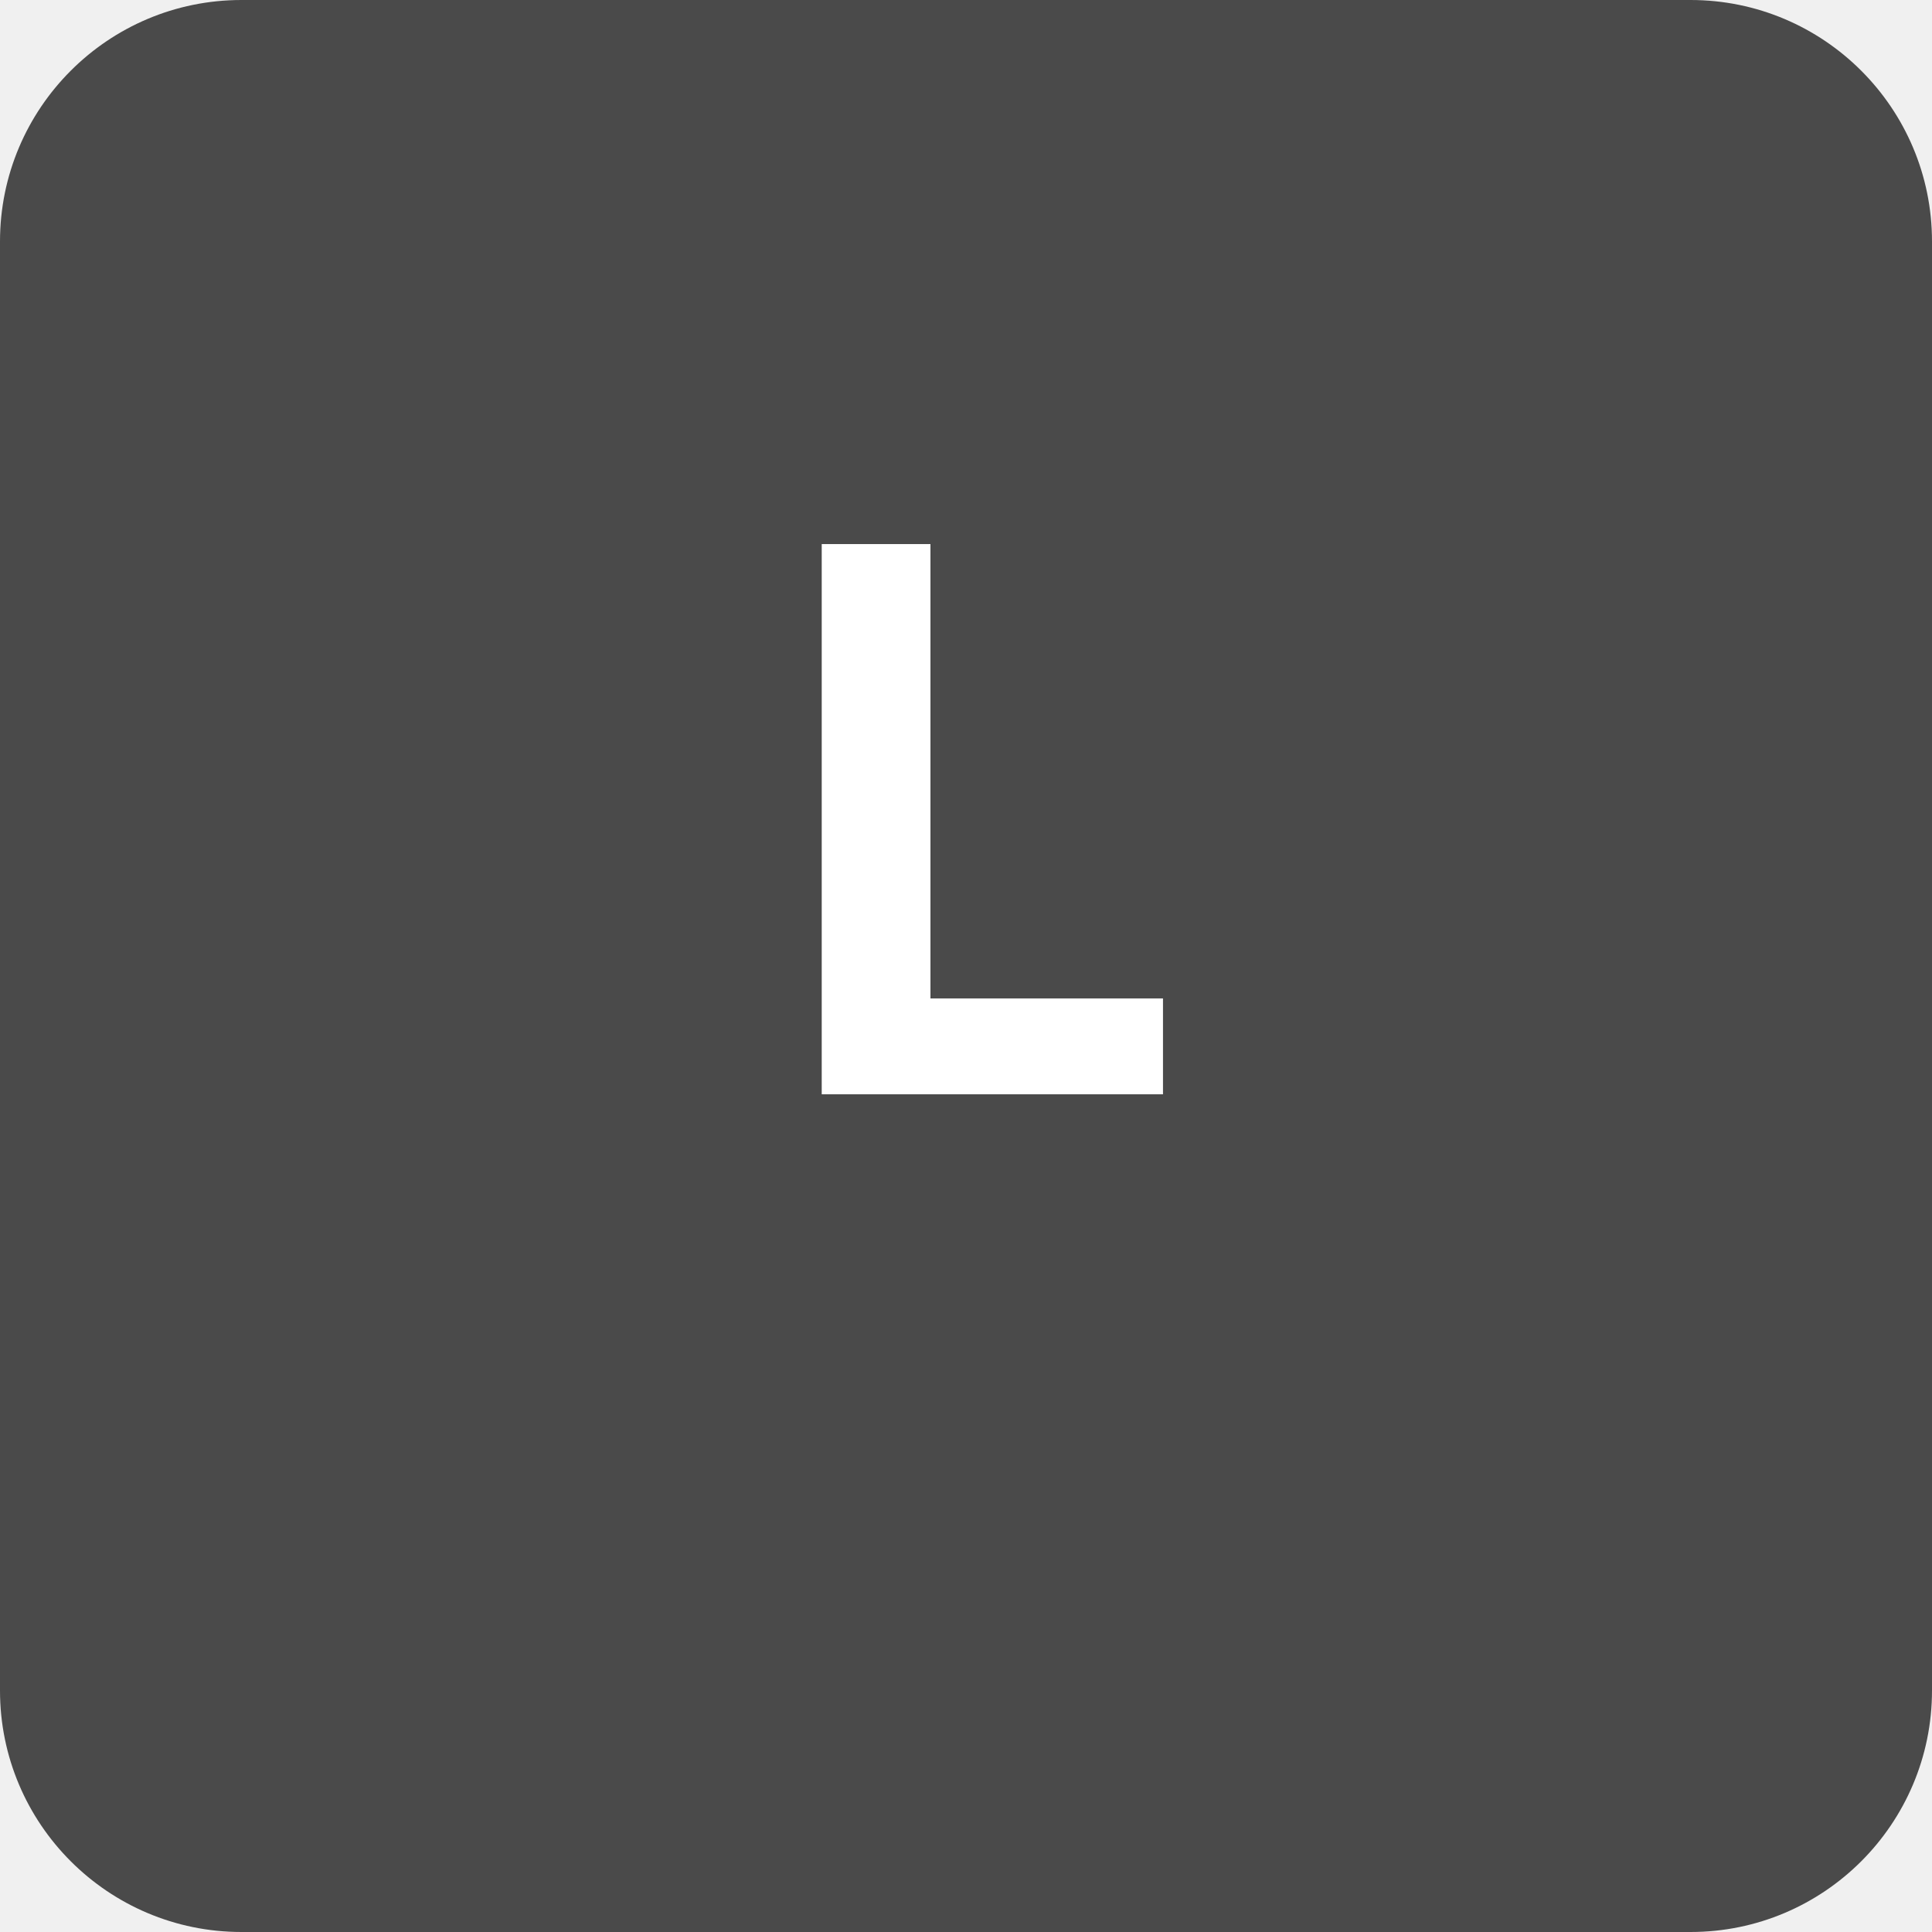
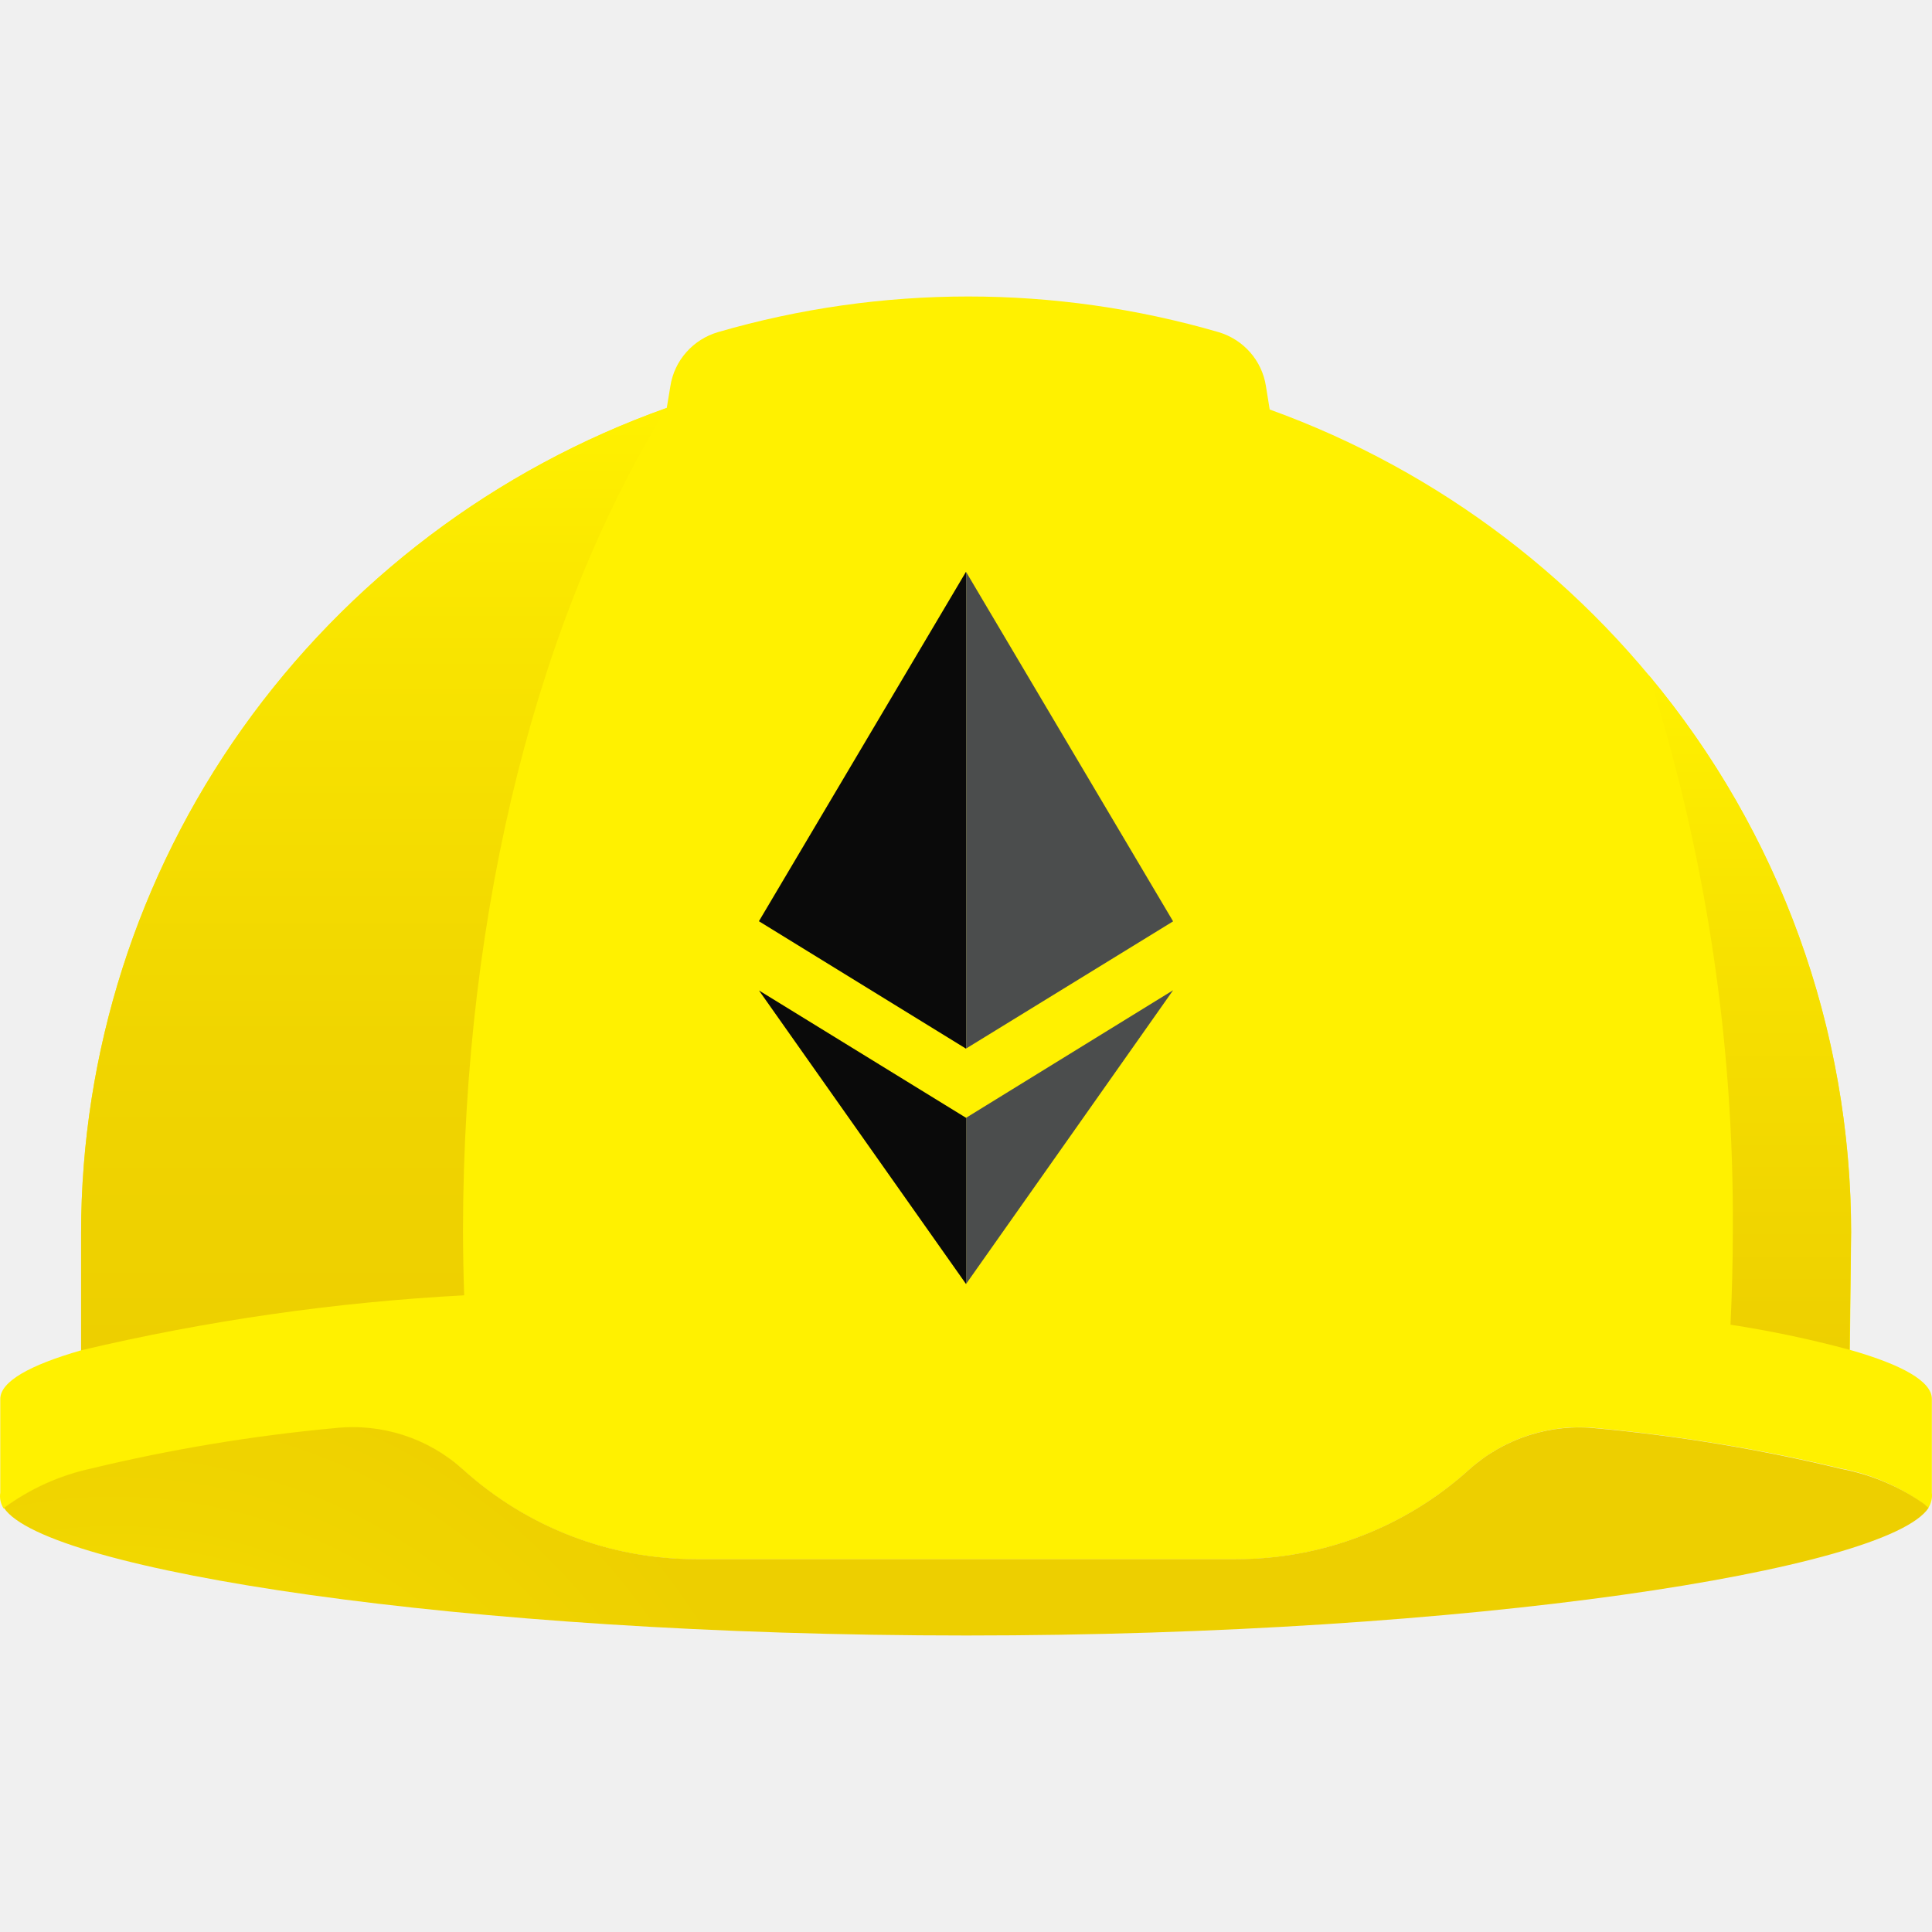
- <svg xmlns="http://www.w3.org/2000/svg" version="1.1" viewBox="0 0 256 256">
-   <rect fill="#4A4A4A" width="256" height="256" rx="32" />
-   <text x="128" y="145" font-family="monospace" font-size="100" font-weight="bold" fill="#FFFFFF" text-anchor="middle">L</text>
+ <svg xmlns="http://www.w3.org/2000/svg" viewBox="0 0 128 128">
+   <defs>
+     <linearGradient id="a" x1="10.561" x2="10.561" y1="30.514" y2="6.186" gradientTransform="translate(-2.326 11.158) scale(2.56617)" gradientUnits="userSpaceOnUse">
+       <stop stop-color="#EDCF00" />
+       <stop offset=".33" stop-color="#F0D500" />
+       <stop offset=".77" stop-color="#F9E500" />
+       <stop offset="1" stop-color="#FFF100" />
+     </linearGradient>
+     <linearGradient id="b" x1="46.089" x2="46.089" y1="30.692" y2="13.092" gradientTransform="translate(-2.326 11.158) scale(2.56617)" gradientUnits="userSpaceOnUse">
+       <stop stop-color="#EDCF00" />
+       <stop offset=".59" stop-color="#F7E100" />
+       <stop offset="1" stop-color="#FFF100" />
+     </linearGradient>
+     <radialGradient id="c" cx="0" cy="0" r="1" gradientTransform="matrix(47.57621 0 0 47.25236 7.172 132.114)" gradientUnits="userSpaceOnUse">
+       <stop stop-color="#FFF100" />
+       <stop offset=".23" stop-color="#F9E500" />
+       <stop offset=".67" stop-color="#F0D500" />
+       <stop offset="1" stop-color="#EDCF00" />
+     </radialGradient>
+   </defs>
+   <path fill="#fff100" d="M127.99 98.893V92.68c0-1.155-1.943-2.256-5.43-3.249l.084-7.732a57.71 57.71 0 0 0-10.588-33.296A58.573 58.573 0 0 0 84.121 27.13l-.25-1.55a4.419 4.419 0 0 0-1.046-2.238 4.483 4.483 0 0 0-2.092-1.337 59.402 59.402 0 0 0-33.167 0c-.814.239-1.54.7-2.1 1.335a4.398 4.398 0 0 0-1.051 2.237l-.24 1.445a58.588 58.588 0 0 0-28.13 21.256A57.734 57.734 0 0 0 5.374 81.697v7.765c-3.439.99-5.356 2.079-5.356 3.226V98.9a1.514 1.514 0 0 0 .224 1.047 15.017 15.017 0 0 1 5.766-2.604 113.37 113.37 0 0 1 16.174-2.684 10.906 10.906 0 0 1 8.487 2.712 22.967 22.967 0 0 0 15.42 5.933h35.834a22.95 22.95 0 0 0 15.417-5.938 10.914 10.914 0 0 1 8.489-2.743A114.1 114.1 0 0 1 122 97.297a13.498 13.498 0 0 1 5.466 2.373c.09.09.2.17.277.254a1.54 1.54 0 0 0 .246-1.031z" />
+   <path fill="url(#a)" d="M30.752 85.818a136.171 136.171 0 0 1-.077-4.293c.018-21.597 5.112-40.966 13.503-54.493a58.588 58.588 0 0 0-28.13 21.253A57.734 57.734 0 0 0 5.373 81.697v7.765a143.449 143.449 0 0 1 25.38-3.644Z" />
+   <path fill="url(#b)" d="M122.639 81.697a57.546 57.546 0 0 0-13.383-36.943 119.455 119.455 0 0 1 5.548 36.76c0 2.105-.056 4.183-.153 6.25a73.11 73.11 0 0 1 7.888 1.662l.097-7.73z" />
+   <path fill="url(#c)" d="M122 97.32a113.49 113.49 0 0 0-16.175-2.685 10.911 10.911 0 0 0-8.488 2.726 22.95 22.95 0 0 1-15.42 5.935h-35.82a22.962 22.962 0 0 1-15.411-5.933 10.904 10.904 0 0 0-8.49-2.748 113.787 113.787 0 0 0-16.174 2.682A15.215 15.215 0 0 0 .26 99.9c2.72 4.127 30.234 8.456 63.758 8.456 33.527 0 61.029-4.345 63.754-8.453-.095-.082-.2-.162-.28-.252A14.019 14.019 0 0 0 122 97.32Z" />
+   <path fill="#0a0a0a" d="M64 37.882 50.28 61.034 64 69.477V37.88Z" />
+   <path fill="#4b4d4d" d="M64.005 37.89v31.579l13.716-8.427zm0 36.165v11.011c.256-.364 13.716-19.451 13.716-19.46l-13.716 8.451z" />
+   <path fill="#0a0a0a" d="m64.005 74.06-13.72-8.438 13.72 19.452v-11.02Z" />
</svg>
